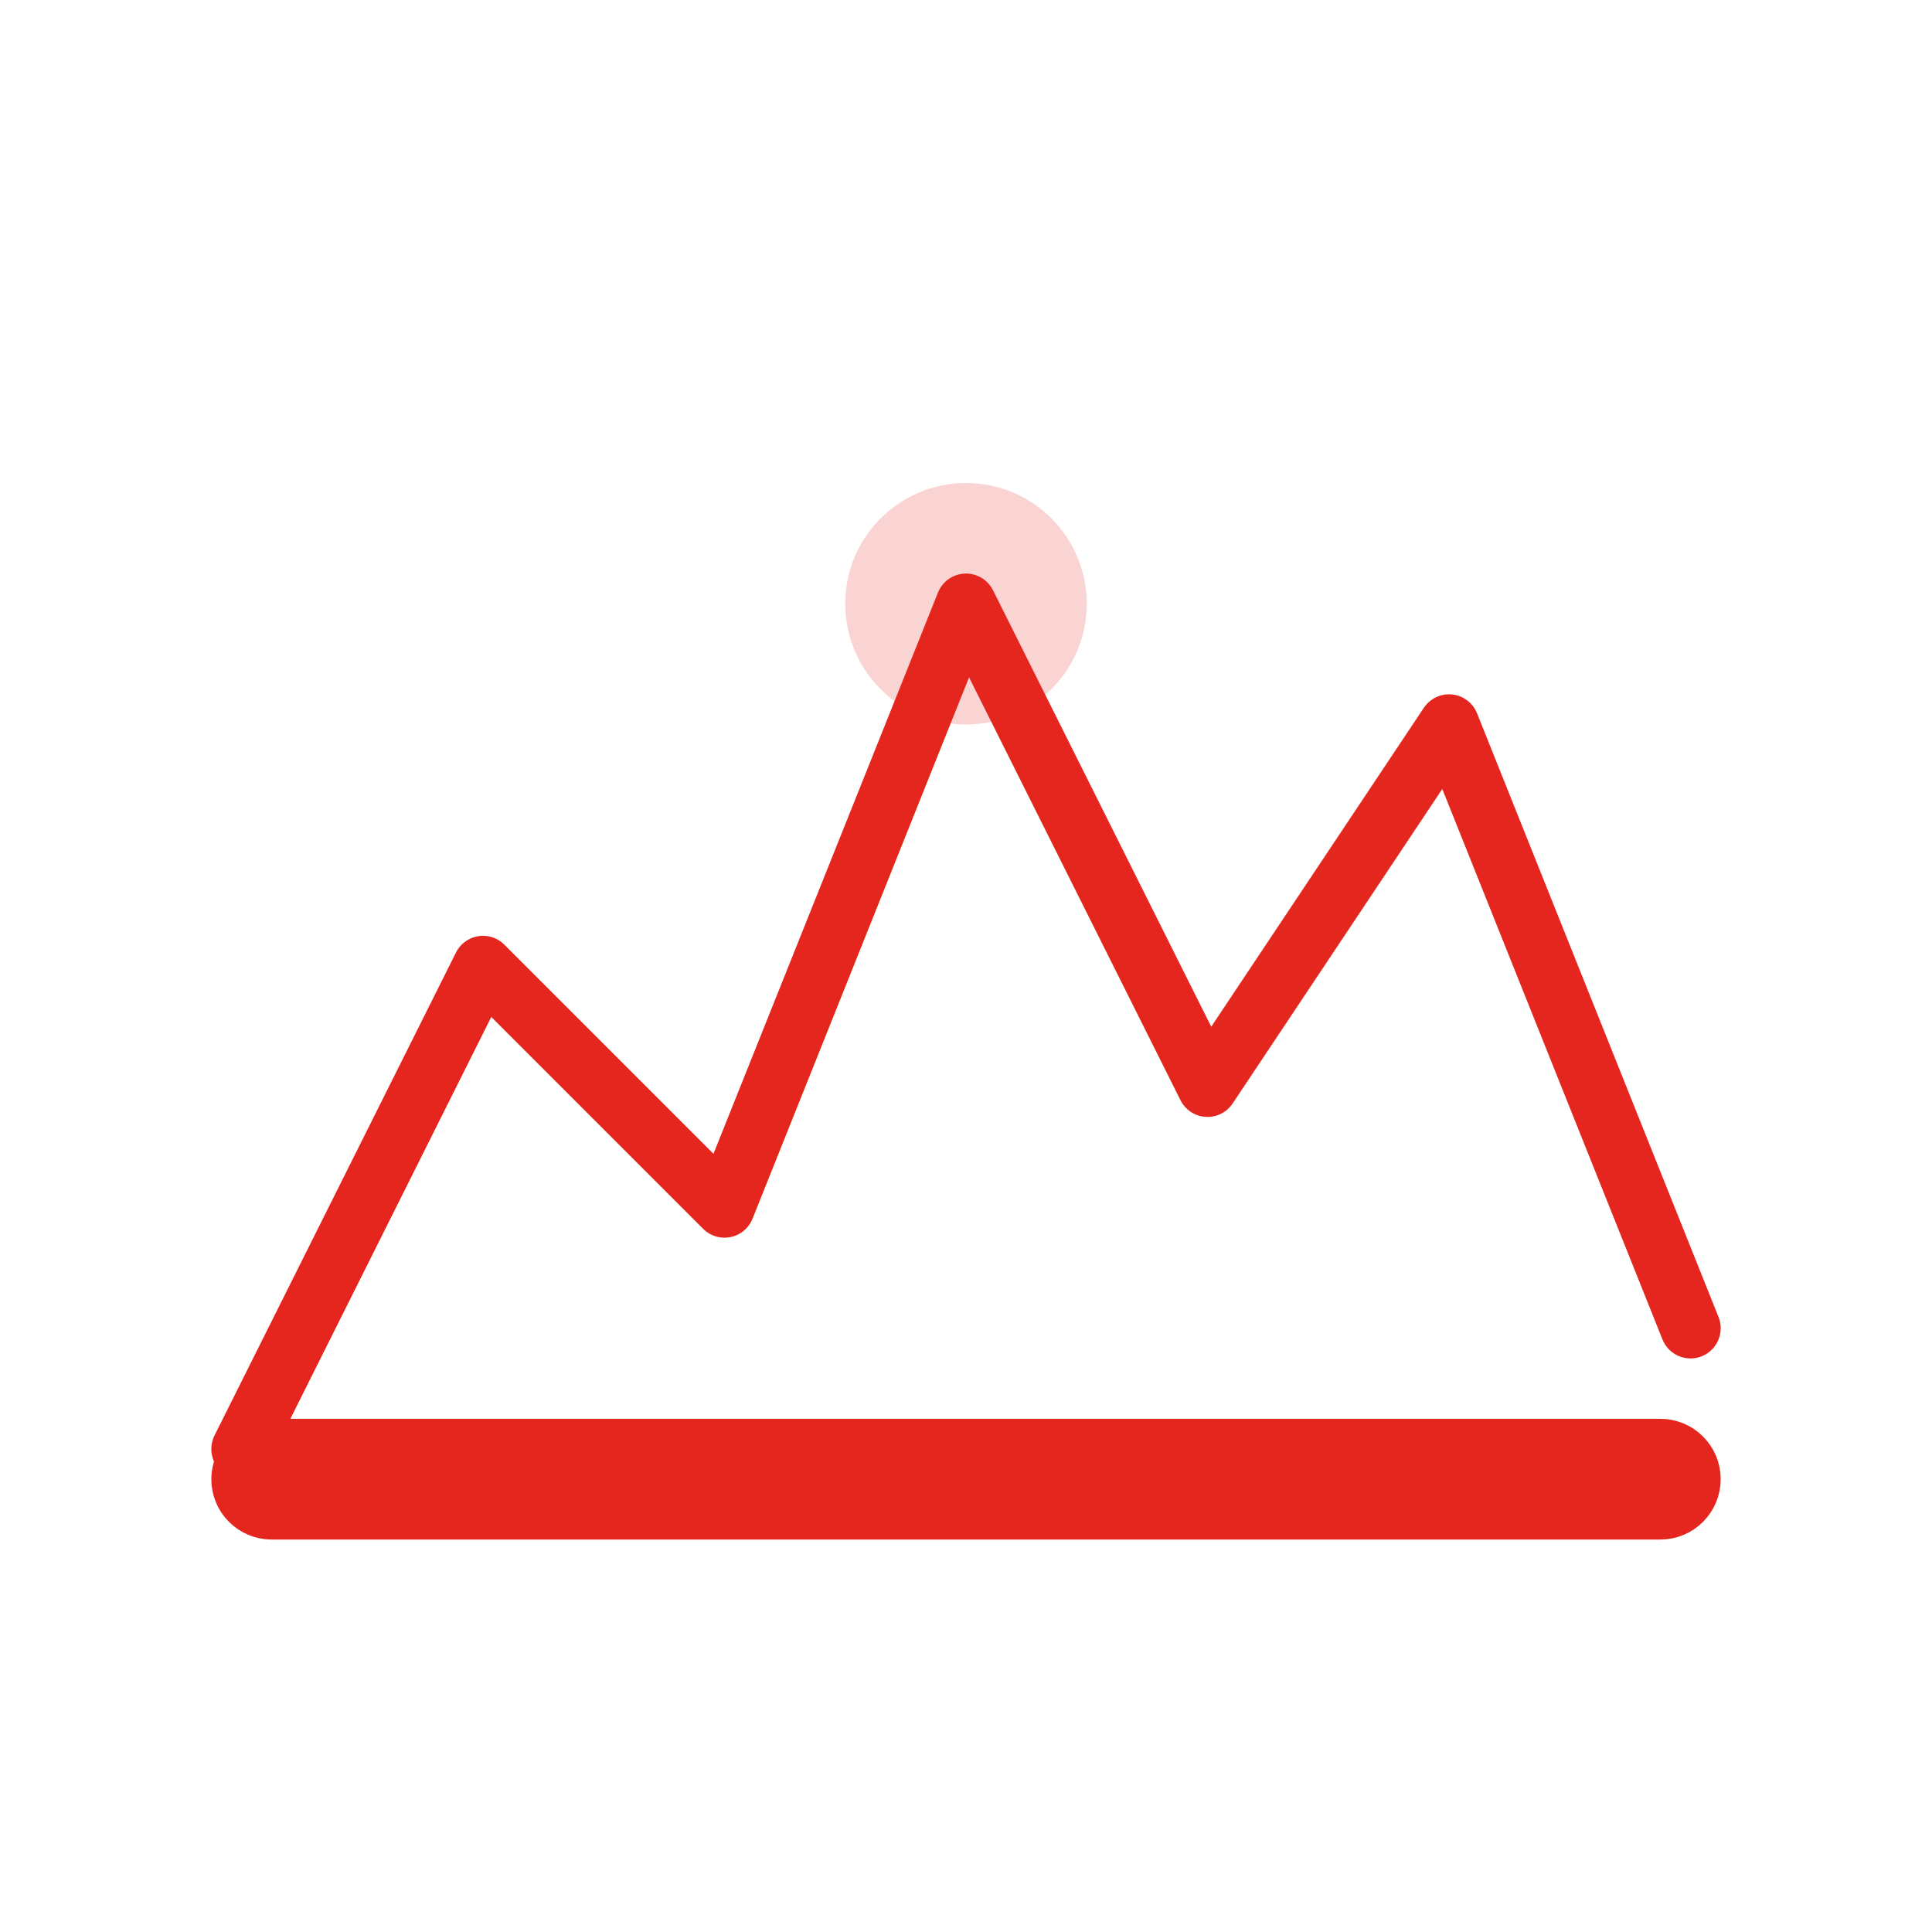
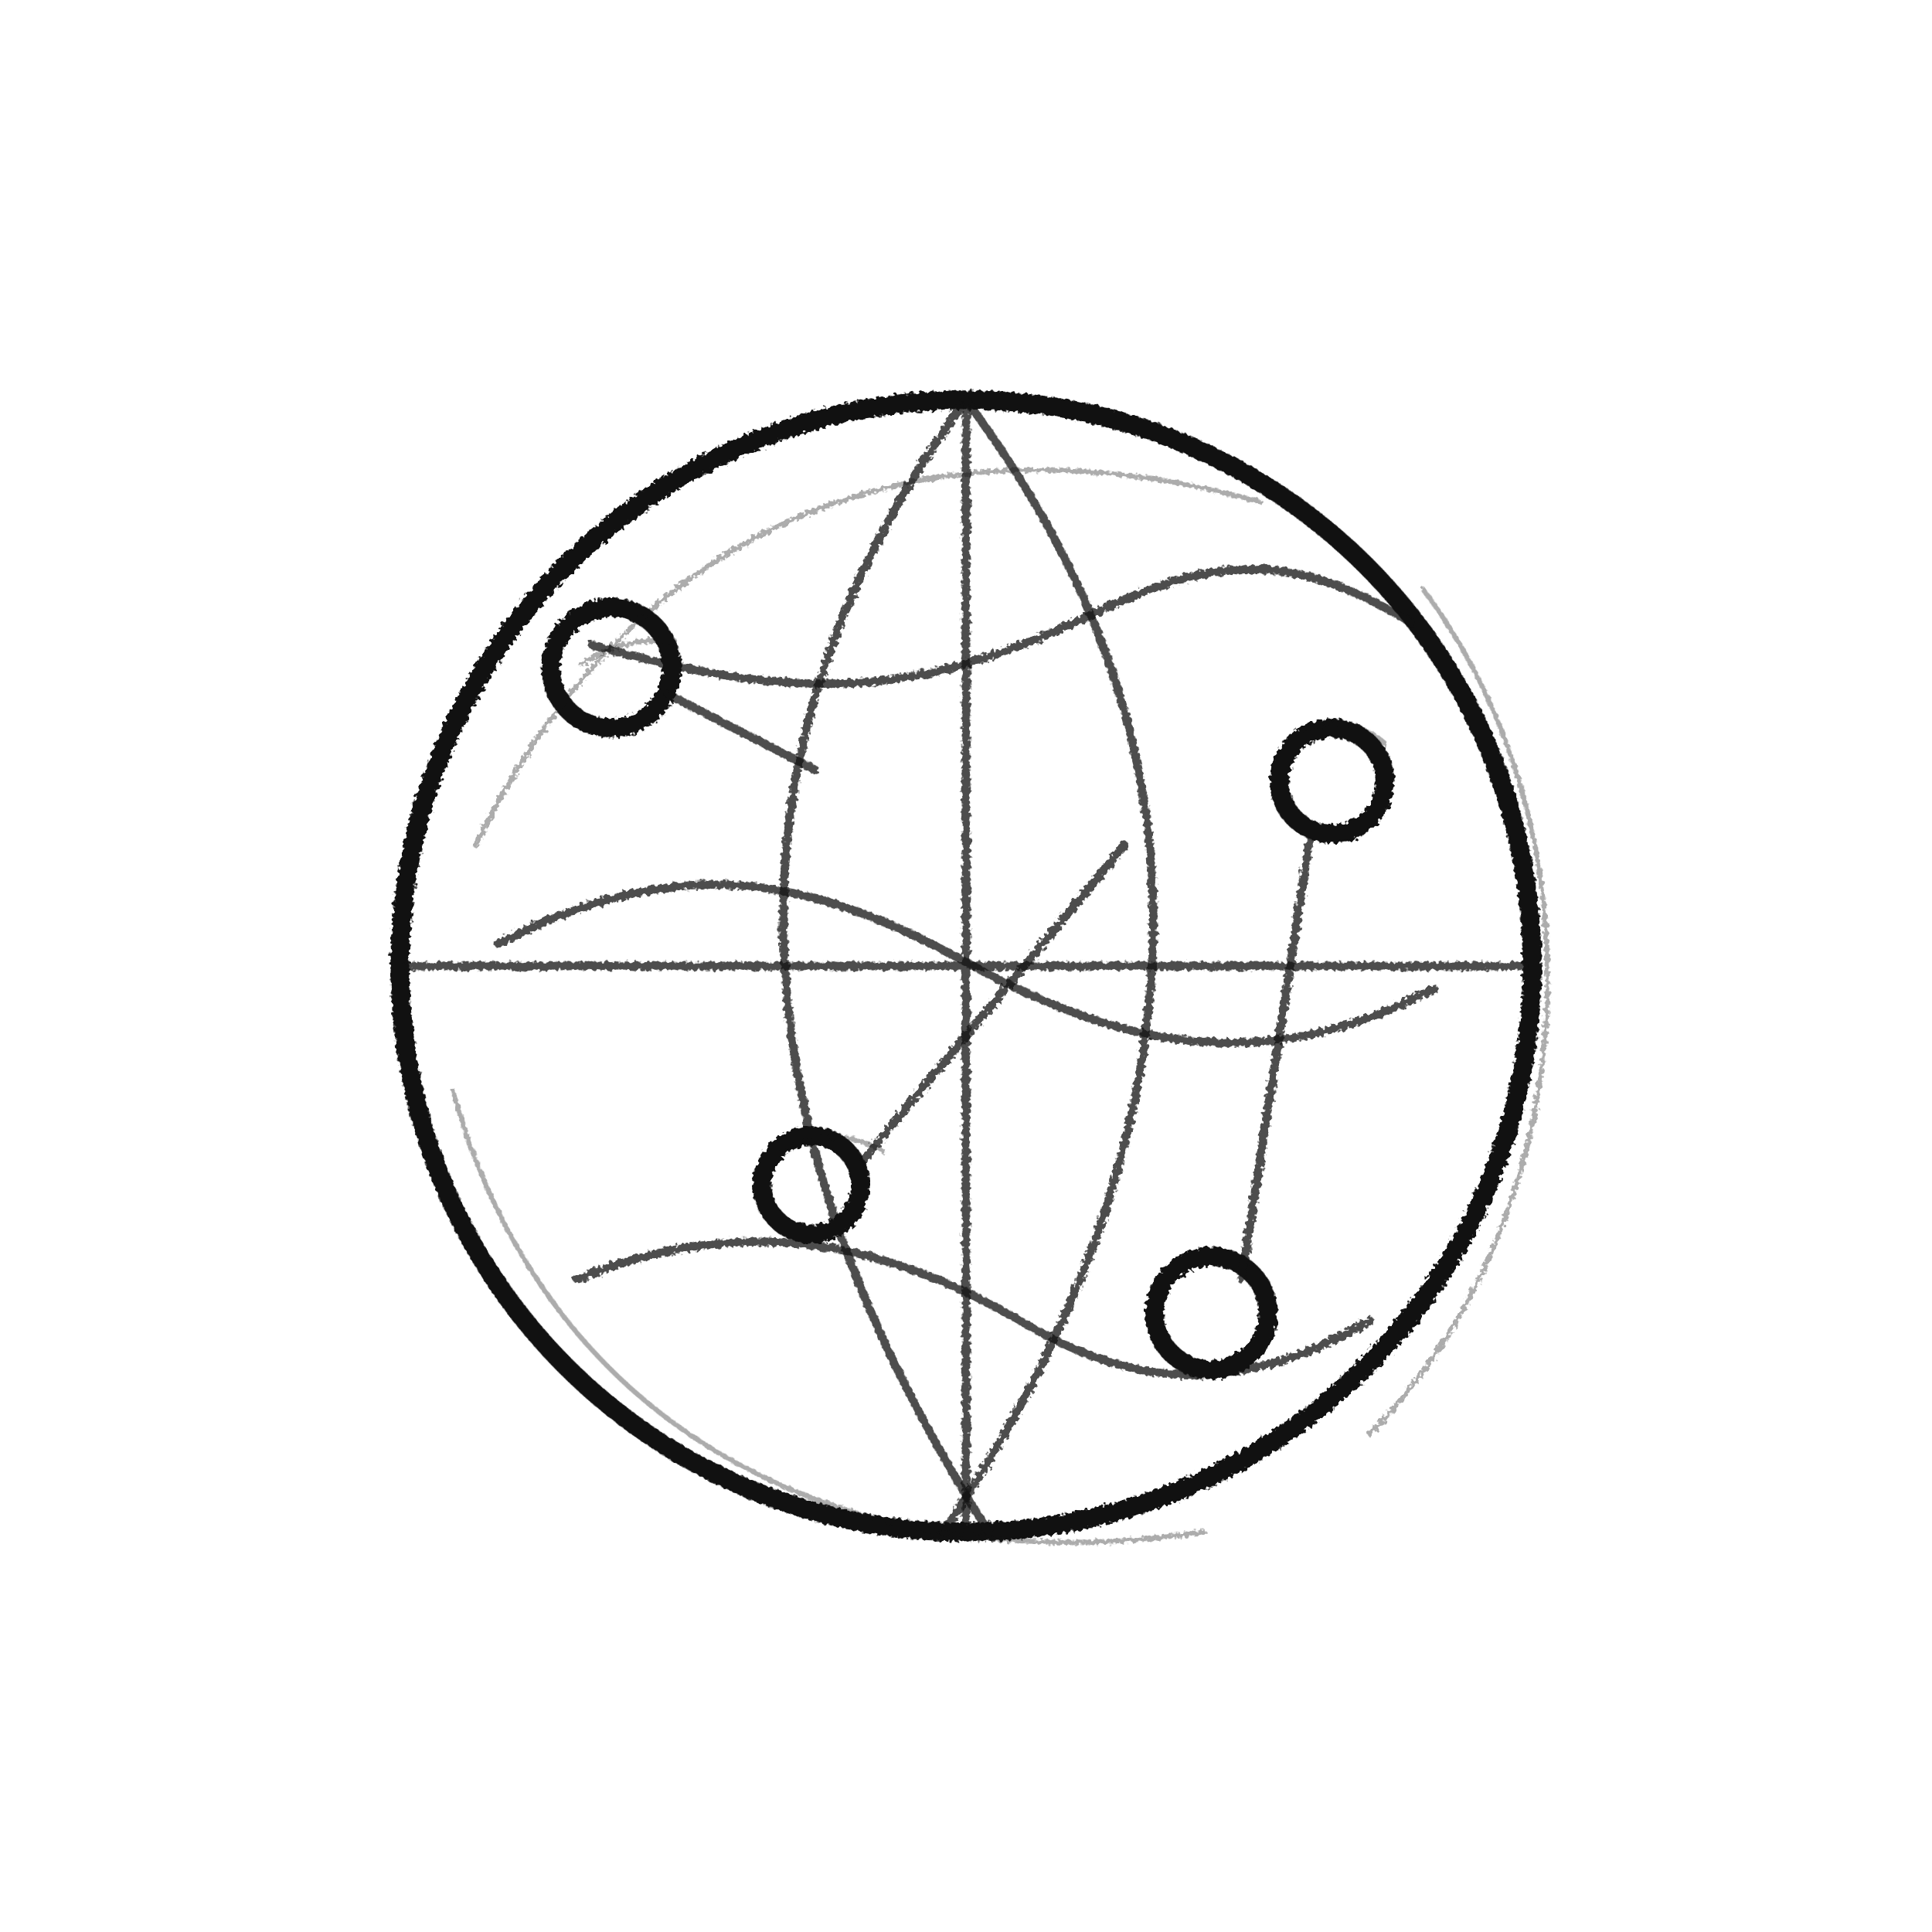
- <svg xmlns="http://www.w3.org/2000/svg" viewBox="0 0 64 64" fill="none" stroke="#e5261f" stroke-width="2" stroke-linecap="round" stroke-linejoin="round">
-   <polyline points="8,48 16,32 24,40 32,20 40,36 48,24 56,44" />
-   <rect x="8" y="48" width="48" height="2" rx="1" />
-   <circle cx="32" cy="20" r="3" fill="#e5261f" opacity="0.2" />
+ <svg xmlns="http://www.w3.org/2000/svg" viewBox="0 0 512 512" role="img" aria-label="Epidemiology pencil-style icon">
+   <defs>
+     <filter id="rough">
+       <feTurbulence type="fractalNoise" baseFrequency="0.9" numOctaves="2" seed="7" result="noise" />
+       <feDisplacementMap in="SourceGraphic" in2="noise" scale="1.8" />
+     </filter>
+     <style>
+       .line{fill:none;stroke:#111;stroke-width:5;stroke-linecap:round;stroke-linejoin:round;filter:url(#rough)}
+       .thin{fill:none;stroke:#111;stroke-width:2.2;stroke-linecap:round;stroke-linejoin:round;opacity:.75;filter:url(#rough)}
+       .shade{fill:none;stroke:#111;stroke-width:1.3;stroke-linecap:round;opacity:.35;filter:url(#rough)}
+     </style>
+   </defs>
+   <circle class="line" cx="256" cy="256" r="150" />
+   <path class="thin" d="M132 250c44-22 77-21 124 5 45 25 82 29 124 7" />
+   <path class="thin" d="M157 171c57 16 88 13 132-8 35-17 55-16 85 2" />
+   <path class="thin" d="M153 339c44-18 82-10 119 12 31 18 58 18 91-1" />
+   <path class="thin" d="M256 106c-37 50-51 101-48 150 3 54 25 104 54 150" />
+   <path class="thin" d="M256 106c38 51 53 102 49 154-4 55-26 103-55 146" />
+   <path class="thin" d="M108 256h296M256 108v296" />
+   <circle class="line" cx="162" cy="177" r="16" />
+   <circle class="line" cx="353" cy="207" r="14" />
+   <circle class="line" cx="215" cy="314" r="13" />
+   <circle class="line" cx="321" cy="348" r="15" />
+   <path class="thin" d="M177 184l39 20M229 307l69-83M329 339l18-116" />
+   <path class="shade" d="M126 224c40-82 113-117 208-91M120 289c25 91 105 131 199 117M377 156c49 65 43 166-14 224" />
+   <path class="shade" d="M154 176c8-5 16-7 25-6M344 194c8-4 16-3 23 3M207 306c9-6 18-6 27-1" />
</svg>
